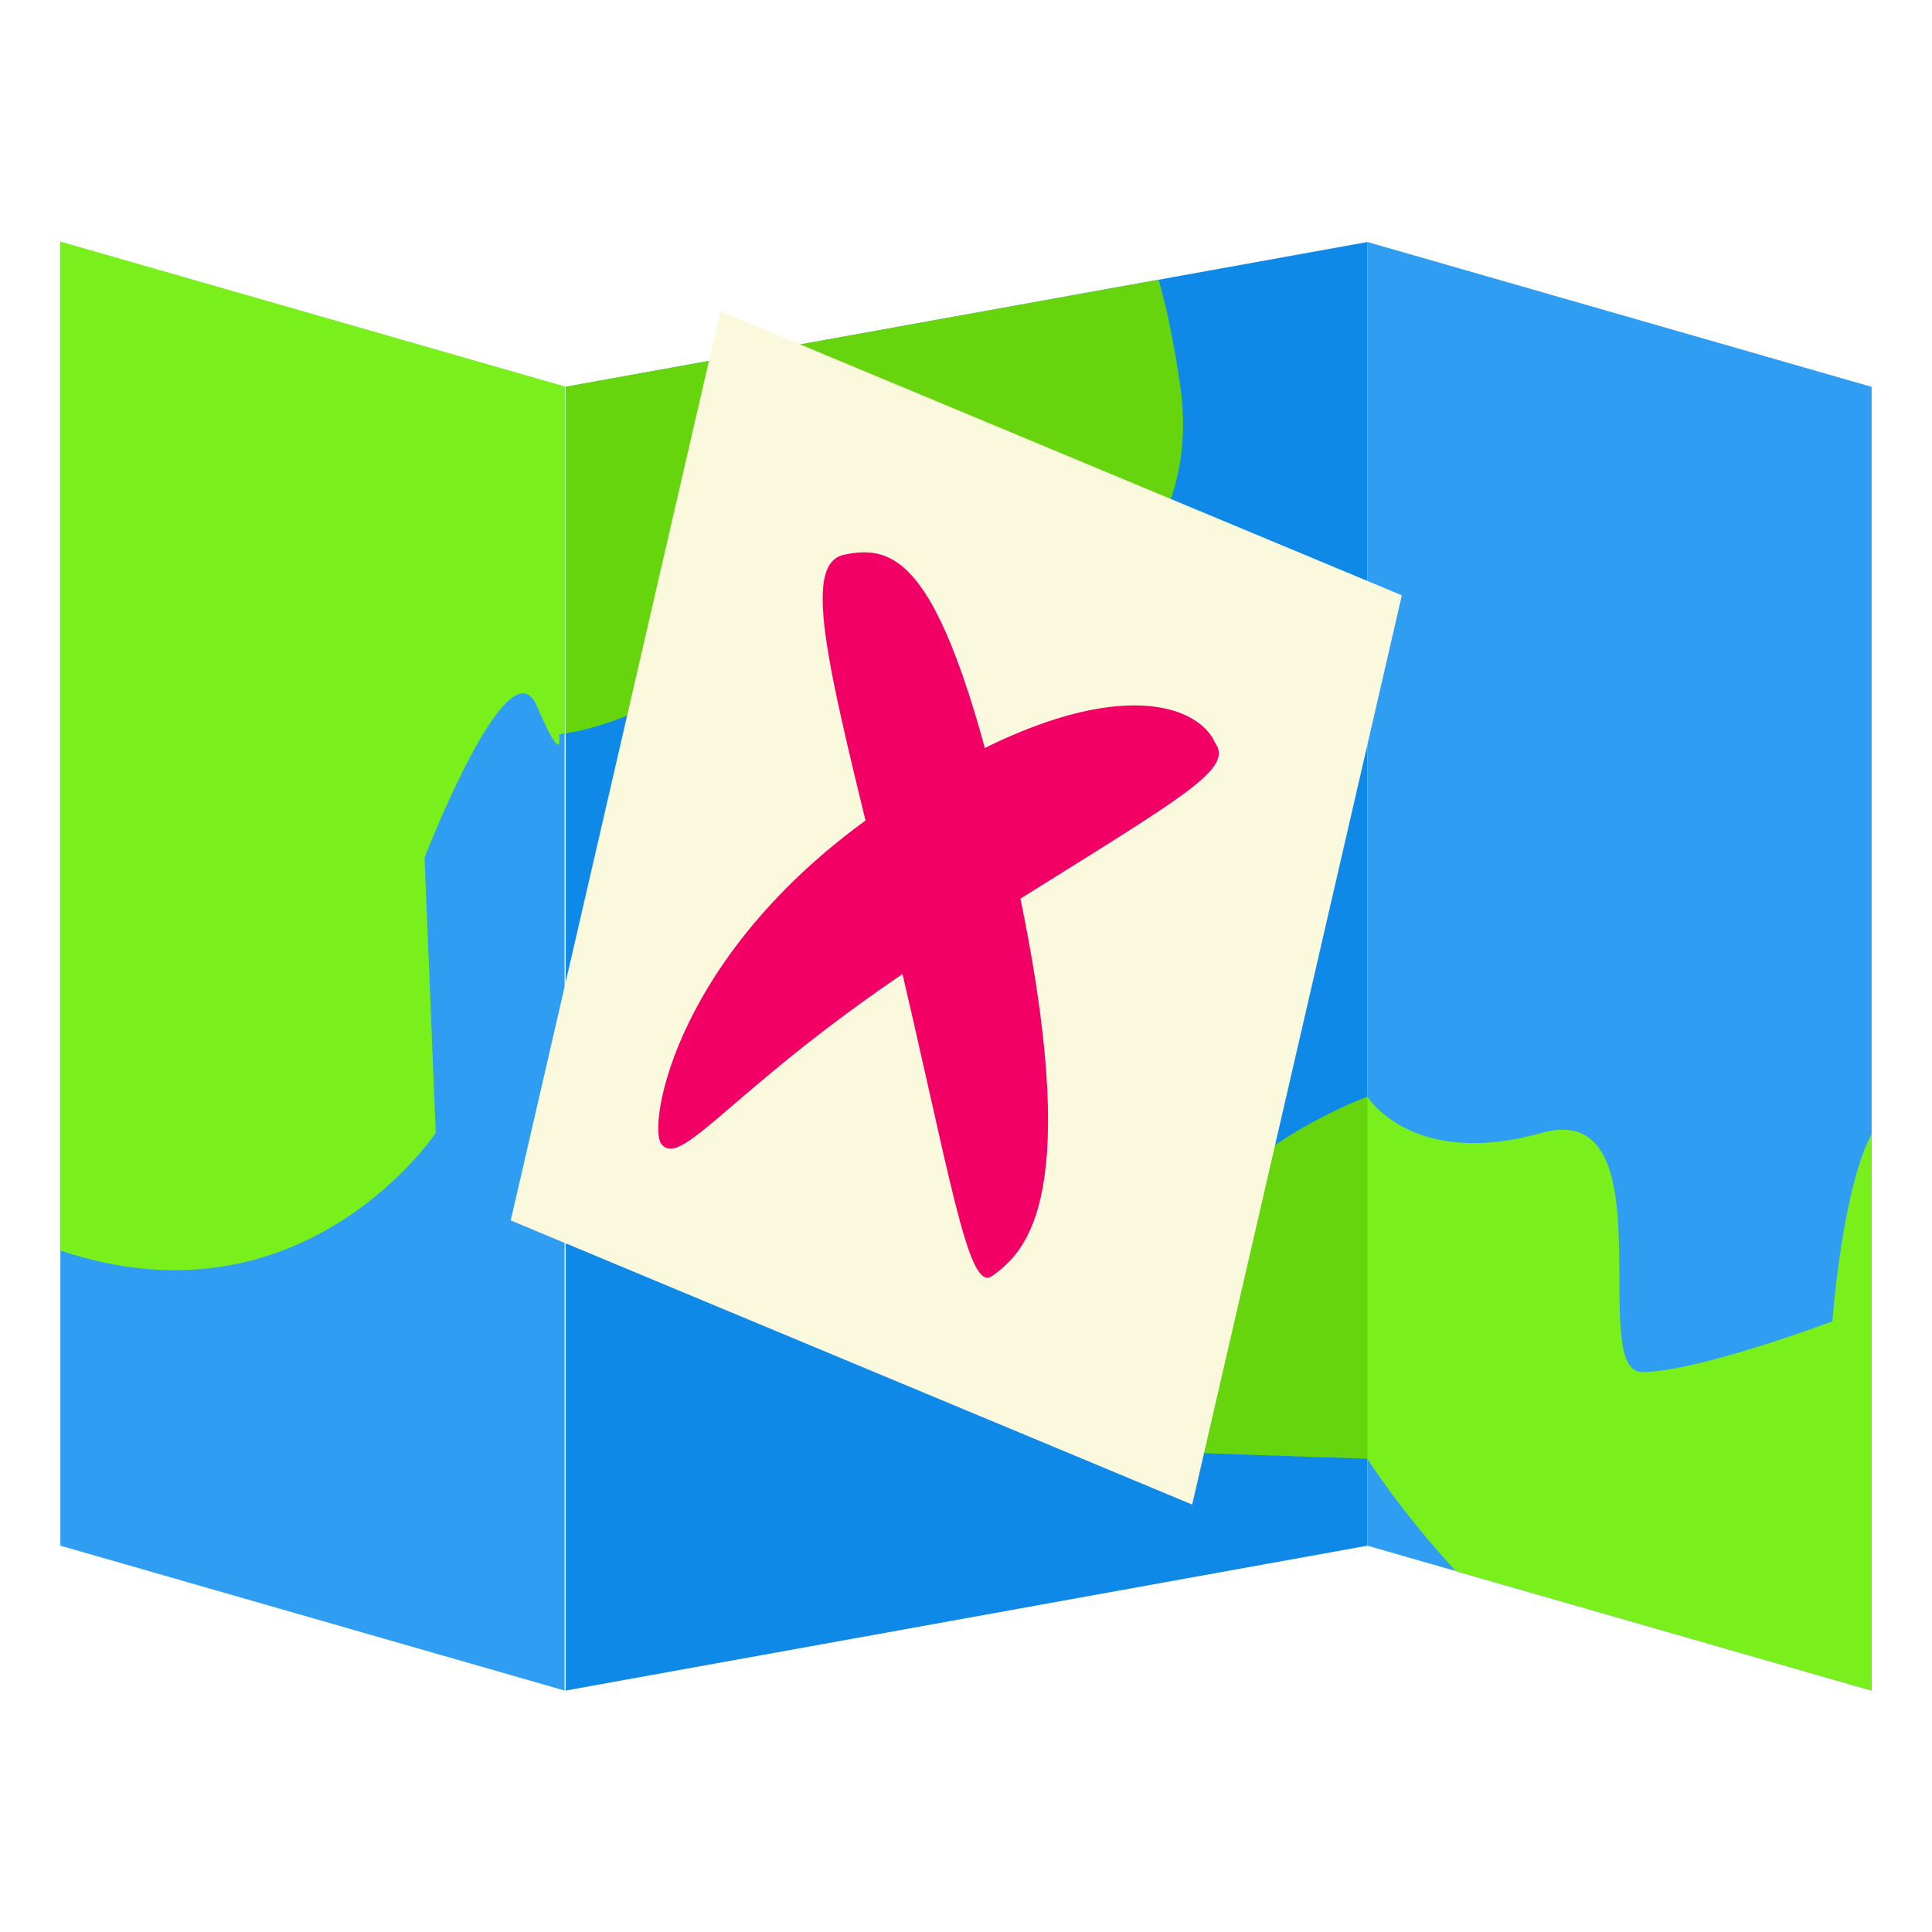
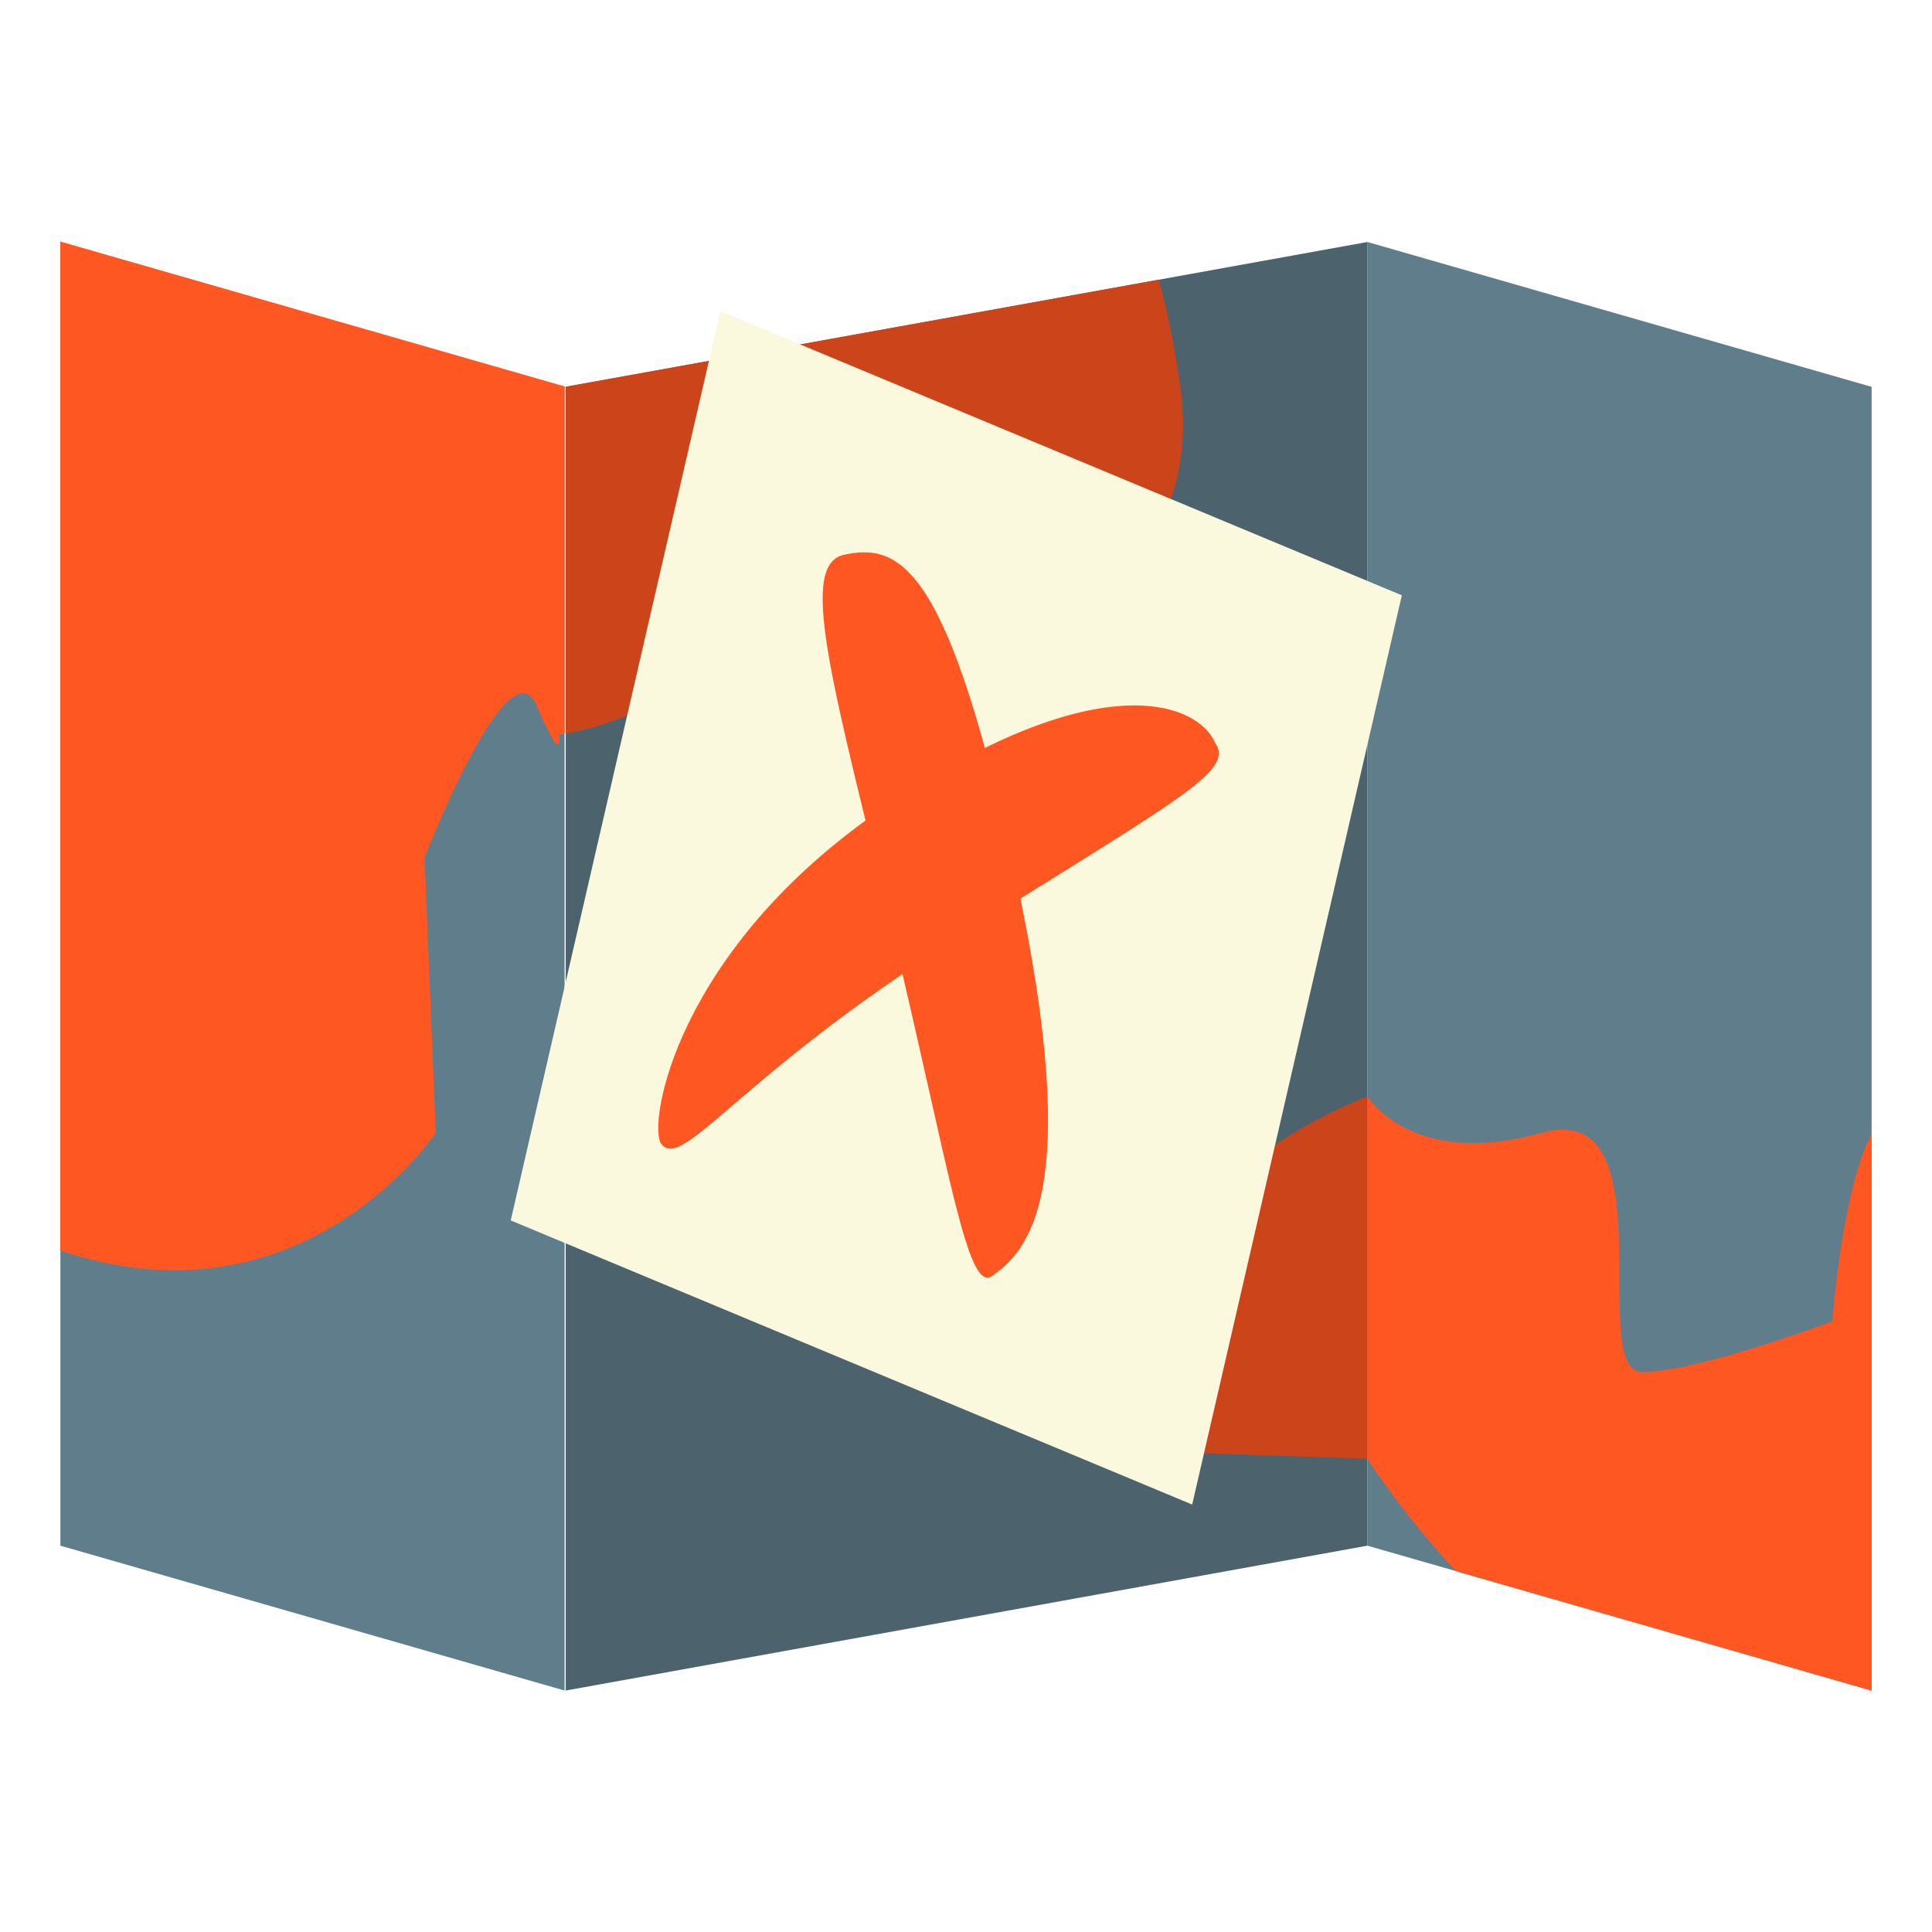
<svg xmlns="http://www.w3.org/2000/svg" xmlns:xlink="http://www.w3.org/1999/xlink" width="16" height="16" id="svg2" version="1.1" style="enable-background:new">
  <defs id="defs4">
    <linearGradient id="linearGradient4311">
      <stop id="stop4313" offset="0" style="stop-color:#000000;stop-opacity:0;" />
      <stop id="stop4315" offset="1" style="stop-color:#000000;stop-opacity:1;" />
    </linearGradient>
    <linearGradient id="linearGradient4202">
      <stop style="stop-color:#000000;stop-opacity:1;" offset="0" id="stop4204" />
      <stop style="stop-color:#000000;stop-opacity:0;" offset="1" id="stop4206" />
    </linearGradient>
    <linearGradient id="linearGradient4194">
      <stop style="stop-color:#000000;stop-opacity:1;" offset="0" id="stop4196" />
      <stop style="stop-color:#000000;stop-opacity:0;" offset="1" id="stop4198" />
    </linearGradient>
    <linearGradient id="linearGradient3872">
      <stop id="stop3874" offset="0" style="stop-color:#4999cb;stop-opacity:1;" />
      <stop id="stop3876" offset="1" style="stop-color:#5d9cff;stop-opacity:1;" />
    </linearGradient>
    <linearGradient id="linearGradient3856">
      <stop style="stop-color:#5d9cff;stop-opacity:1;" offset="0" id="stop3858" />
      <stop style="stop-color:#4999cb;stop-opacity:1;" offset="1" id="stop3860" />
    </linearGradient>
    <linearGradient xlink:href="#linearGradient4202-0" id="linearGradient4208-6" x1="50" y1="852.362" x2="140" y2="852.362" gradientUnits="userSpaceOnUse" gradientTransform="translate(210,-4e-5)" />
    <linearGradient id="linearGradient4202-0">
      <stop style="stop-color:#000000;stop-opacity:1;" offset="0" id="stop4204-7" />
      <stop style="stop-color:#000000;stop-opacity:0;" offset="1" id="stop4206-1" />
    </linearGradient>
    <linearGradient y2="852.362" x2="140" y1="852.362" x1="50" gradientTransform="translate(210,-652.3622)" gradientUnits="userSpaceOnUse" id="linearGradient4225" xlink:href="#linearGradient4202-0" />
    <linearGradient y2="852.362" x2="140" y1="852.362" x1="50" gradientTransform="translate(210,-652.3622)" gradientUnits="userSpaceOnUse" id="linearGradient4225-3" xlink:href="#linearGradient4202-0-0" />
    <linearGradient id="linearGradient4202-0-0">
      <stop style="stop-color:#000000;stop-opacity:1;" offset="0" id="stop4204-7-1" />
      <stop style="stop-color:#000000;stop-opacity:0;" offset="1" id="stop4206-1-7" />
    </linearGradient>
    <linearGradient y2="852.362" x2="140" y1="852.362" x1="50" gradientTransform="translate(0,-652.3622)" gradientUnits="userSpaceOnUse" id="linearGradient4292" xlink:href="#linearGradient4311" />
-     <filter id="filter4422" color-interpolation-filters="sRGB">
-       <feBlend mode="multiply" in2="BackgroundImage" id="feBlend4424" />
-     </filter>
-     <filter id="filter4426" x="-0.451" width="1.903" y="-0.512" height="2.025" color-interpolation-filters="sRGB">
-       <feGaussianBlur stdDeviation="10.977" id="feGaussianBlur4428" />
-     </filter>
    <linearGradient y2="852.362" x2="140" y1="852.362" x1="50" gradientTransform="translate(210,-652.3622)" gradientUnits="userSpaceOnUse" id="linearGradient4225-4" xlink:href="#linearGradient4202-0-4" />
    <linearGradient id="linearGradient4202-0-4">
      <stop style="stop-color:#000000;stop-opacity:1;" offset="0" id="stop4204-7-8" />
      <stop style="stop-color:#000000;stop-opacity:0;" offset="1" id="stop4206-1-75" />
    </linearGradient>
    <linearGradient y2="852.362" x2="140" y1="852.362" x1="50" gradientTransform="translate(210,-652.3622)" gradientUnits="userSpaceOnUse" id="linearGradient4445" xlink:href="#linearGradient4202-0-4" />
  </defs>
  <g id="layer1" transform="translate(0,-1036.362)">
    <g id="g4552" transform="matrix(1.043908,0,0,1.131723,-0.2943309,-138.0464)">
-       <path id="path3795" d="m 15.13,1040.548 -4,-1.06 0,9.54 4,1.06 z" style="color:#000000;fill:#2f9df2;fill-opacity:1;fill-rule:nonzero;stroke:none;stroke-width:5;marker:none;visibility:visible;display:inline;overflow:visible;enable-background:accumulate" />
-       <path id="path3797" d="m 11.13,1039.488 -6.36,1.06 0,9.54 6.36,-1.06 z" style="color:#000000;fill:#0f89e8;fill-opacity:1;fill-rule:nonzero;stroke:none;stroke-width:5;marker:none;visibility:visible;display:inline;overflow:visible;enable-background:accumulate" />
-       <path id="path3799" d="m 4.761,1040.548 -4,-1.06 0,9.54 4,1.06 z" style="color:#000000;fill:#2f9df2;fill-opacity:1;fill-rule:nonzero;stroke:none;stroke-width:5;marker:none;visibility:visible;display:inline;overflow:visible;enable-background:accumulate" />
-       <path id="path3964" d="m 9.474,1039.764 -4.704,0.783 0,2.537 c 0.158,-0.023 0.678,-0.124 1.166,-0.523 0.583,-0.477 2.491,-0.053 2.491,-0.053 0,0 1.431,-0.583 1.219,-1.961 -0.051,-0.329 -0.111,-0.584 -0.172,-0.783 z" style="color:#000000;fill:#66d50e;fill-opacity:1;fill-rule:nonzero;stroke:none;stroke-width:5;marker:none;visibility:visible;display:inline;overflow:visible;enable-background:accumulate" />
-       <path id="path3966" d="m 11.13,1045.742 c 0,0 -0.636,0.212 -1.113,0.636 -0.477,0.424 -0.583,1.961 -0.583,1.961 l 1.696,0.053 0,-2.65 z" style="color:#000000;fill:#66d50e;fill-opacity:1;fill-rule:nonzero;stroke:none;stroke-width:5;marker:none;visibility:visible;display:inline;overflow:visible;enable-background:accumulate" />
-       <path id="path3966-7" d="m 11.13,1045.742 0,2.65 c 0,0 0.252,0.372 0.701,0.822 l 3.299,0.875 0,-4.074 c -0.237,0.411 -0.311,1.371 -0.311,1.371 0,0 -1.067,0.371 -1.511,0.371 -0.444,0 0.222,-2.014 -0.8,-1.749 -1.022,0.265 -1.378,-0.265 -1.378,-0.265 z" style="color:#000000;fill:#79f01c;fill-opacity:1;fill-rule:nonzero;stroke:none;stroke-width:5;marker:none;visibility:visible;display:inline;overflow:visible;enable-background:accumulate" />
-       <path id="path3964-1" d="m 0.761,1039.488 0,7.38 c 1.927,0.599 2.978,-0.861 2.978,-0.861 l -0.089,-2.014 c 0,0 0.667,-1.59 0.889,-1.113 0.222,0.477 0.178,0.212 0.178,0.212 0,0 0.019,0 0.044,-0.01 l 0,-2.537 -4,-1.06 z" style="color:#000000;fill:#79f01c;fill-opacity:1;fill-rule:nonzero;stroke:none;stroke-width:5;marker:none;visibility:visible;display:inline;overflow:visible;enable-background:accumulate" />
+       <path id="path3795" d="m 15.13,1040.548 -4,-1.06 0,9.54 4,1.06 z" style="color:#000000;fill:#607d8b;fill-opacity:1;fill-rule:nonzero;stroke:none;stroke-width:5;marker:none;visibility:visible;display:inline;overflow:visible;enable-background:accumulate" />
+       <path id="path3797" d="m 11.13,1039.488 -6.36,1.06 0,9.54 6.36,-1.06 z" style="color:#000000;fill:#4c636e;fill-opacity:1;fill-rule:nonzero;stroke:none;stroke-width:5;marker:none;visibility:visible;display:inline;overflow:visible;enable-background:accumulate" />
+       <path id="path3799" d="m 4.761,1040.548 -4,-1.06 0,9.54 4,1.06 z" style="color:#000000;fill:#607d8b;fill-opacity:1;fill-rule:nonzero;stroke:none;stroke-width:5;marker:none;visibility:visible;display:inline;overflow:visible;enable-background:accumulate" />
+       <path id="path3964" d="m 9.474,1039.764 -4.704,0.783 0,2.537 c 0.158,-0.023 0.678,-0.124 1.166,-0.523 0.583,-0.477 2.491,-0.053 2.491,-0.053 0,0 1.431,-0.583 1.219,-1.961 -0.051,-0.329 -0.111,-0.584 -0.172,-0.783 z" style="color:#000000;fill:#cc441a;fill-opacity:1;fill-rule:nonzero;stroke:none;stroke-width:5;marker:none;visibility:visible;display:inline;overflow:visible;enable-background:accumulate" />
+       <path id="path3966" d="m 11.13,1045.742 c 0,0 -0.636,0.212 -1.113,0.636 -0.477,0.424 -0.583,1.961 -0.583,1.961 l 1.696,0.053 0,-2.65 z" style="color:#000000;fill:#cc441a;fill-opacity:1;fill-rule:nonzero;stroke:none;stroke-width:5;marker:none;visibility:visible;display:inline;overflow:visible;enable-background:accumulate" />
+       <path id="path3966-7" d="m 11.13,1045.742 0,2.65 c 0,0 0.252,0.372 0.701,0.822 l 3.299,0.875 0,-4.074 c -0.237,0.411 -0.311,1.371 -0.311,1.371 0,0 -1.067,0.371 -1.511,0.371 -0.444,0 0.222,-2.014 -0.8,-1.749 -1.022,0.265 -1.378,-0.265 -1.378,-0.265 z" style="color:#000000;fill:#ff5722;fill-opacity:1;fill-rule:nonzero;stroke:none;stroke-width:5;marker:none;visibility:visible;display:inline;overflow:visible;enable-background:accumulate" />
+       <path id="path3964-1" d="m 0.761,1039.488 0,7.38 c 1.927,0.599 2.978,-0.861 2.978,-0.861 l -0.089,-2.014 c 0,0 0.667,-1.59 0.889,-1.113 0.222,0.477 0.178,0.212 0.178,0.212 0,0 0.019,0 0.044,-0.01 l 0,-2.537 -4,-1.06 z" style="color:#000000;fill:#ff5722;fill-opacity:1;fill-rule:nonzero;stroke:none;stroke-width:5;marker:none;visibility:visible;display:inline;overflow:visible;enable-background:accumulate" />
      <g transform="matrix(1.569249,0,0,1.569249,-3.983352,-590.8055)" id="g4507" style="enable-background:new">
        <path style="color:#000000;fill:#faf9de;fill-opacity:1;fill-rule:nonzero;stroke:none;stroke-width:5;marker:none;visibility:visible;display:inline;overflow:visible;enable-background:accumulate" d="m 8.745,1044.788 -3.445,-1.325 1.06,-4.24 3.445,1.325 z" id="path3034" />
-         <path style="color:#000000;fill:#f20065;fill-opacity:1;fill-rule:nonzero;stroke:none;stroke-width:5;marker:none;visibility:visible;display:inline;overflow:visible;enable-background:accumulate" d="m 6.975,1040.361 c 0.294,-0.063 0.539,0.04 0.882,1.514 0.343,1.474 0.052,1.732 -0.123,1.847 -0.126,0.083 -0.213,-0.483 -0.502,-1.597 -0.289,-1.114 -0.482,-1.704 -0.256,-1.764 z" id="path3036" />
-         <path style="color:#000000;fill:#f20065;fill-opacity:1;fill-rule:nonzero;stroke:none;stroke-width:5;marker:none;visibility:visible;display:inline;overflow:visible;enable-background:accumulate" d="m 8.861,1041.236 c 0.104,0.135 -0.209,0.273 -1.33,0.927 -1.076,0.627 -1.363,1.073 -1.47,0.943 -0.07,-0.086 0.069,-0.904 1.124,-1.567 1.055,-0.662 1.58,-0.504 1.676,-0.303 z" id="path3038" />
+         <path style="color:#000000;fill:#ff5722;fill-opacity:1;fill-rule:nonzero;stroke:none;stroke-width:5;marker:none;visibility:visible;display:inline;overflow:visible;enable-background:accumulate" d="m 6.975,1040.361 c 0.294,-0.063 0.539,0.04 0.882,1.514 0.343,1.474 0.052,1.732 -0.123,1.847 -0.126,0.083 -0.213,-0.483 -0.502,-1.597 -0.289,-1.114 -0.482,-1.704 -0.256,-1.764 z" id="path3036" />
+         <path style="color:#000000;fill:#ff5722;fill-opacity:1;fill-rule:nonzero;stroke:none;stroke-width:5;marker:none;visibility:visible;display:inline;overflow:visible;enable-background:accumulate" d="m 8.861,1041.236 c 0.104,0.135 -0.209,0.273 -1.33,0.927 -1.076,0.627 -1.363,1.073 -1.47,0.943 -0.07,-0.086 0.069,-0.904 1.124,-1.567 1.055,-0.662 1.58,-0.504 1.676,-0.303 z" id="path3038" />
      </g>
    </g>
  </g>
</svg>
